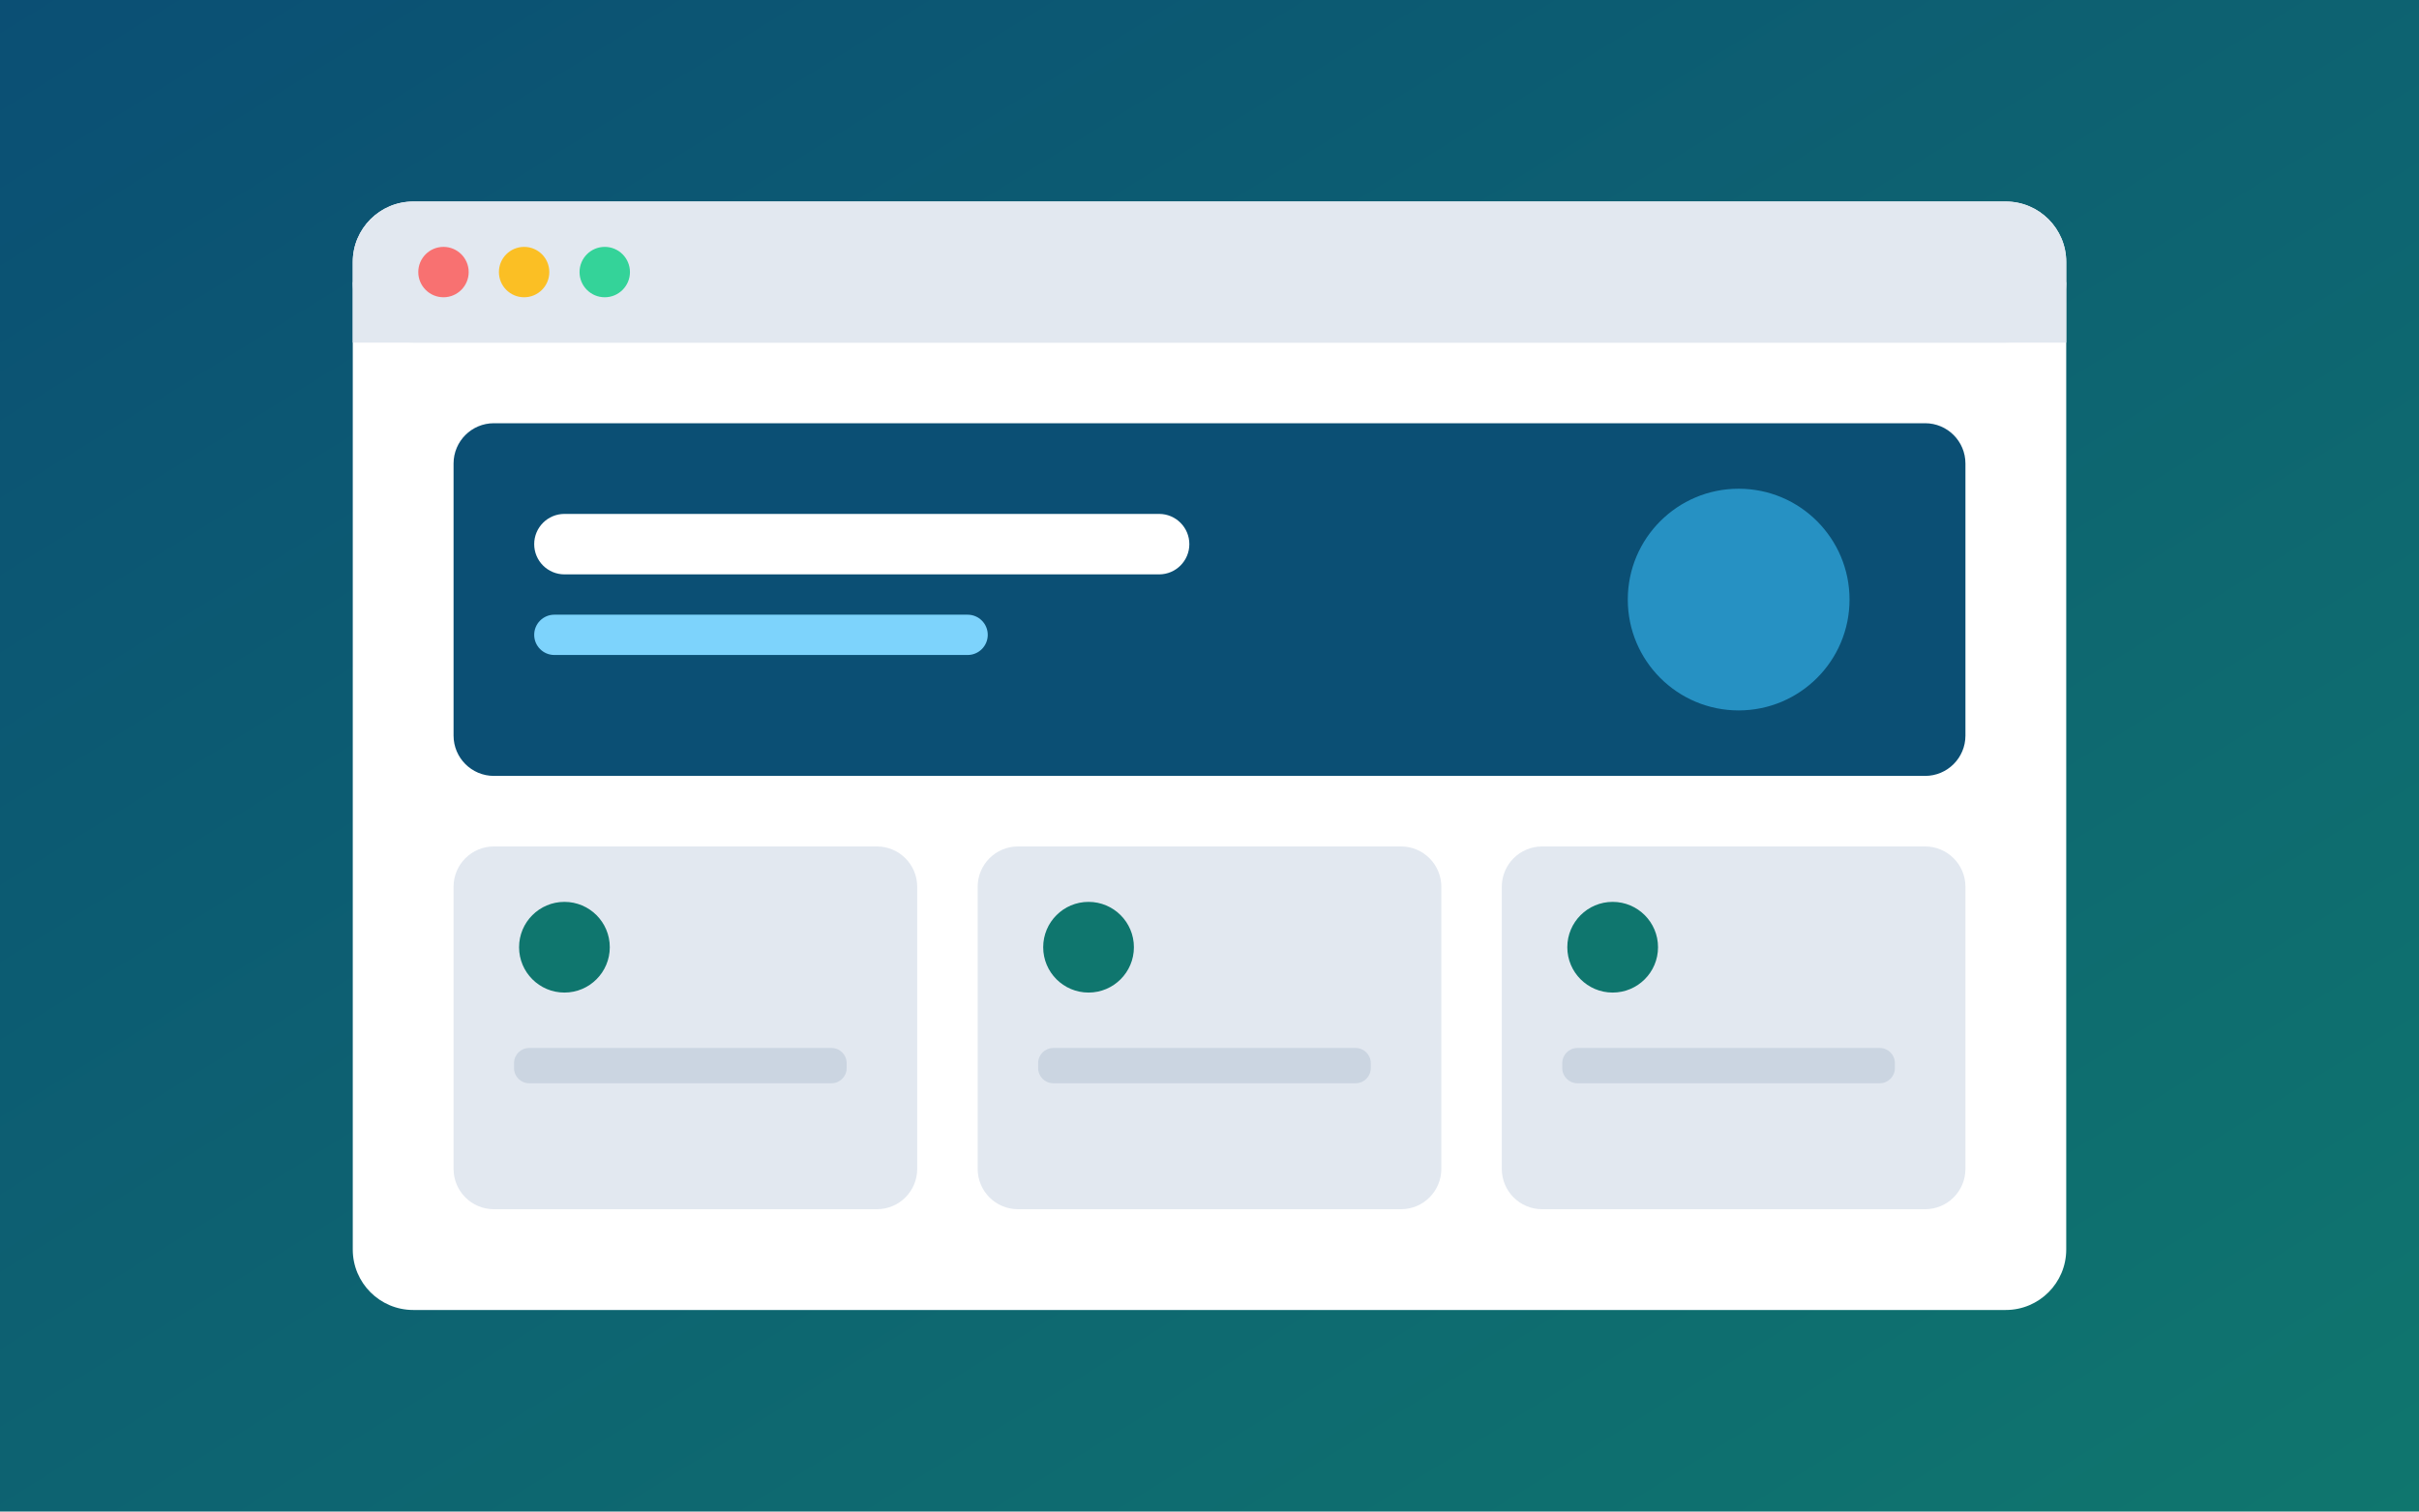
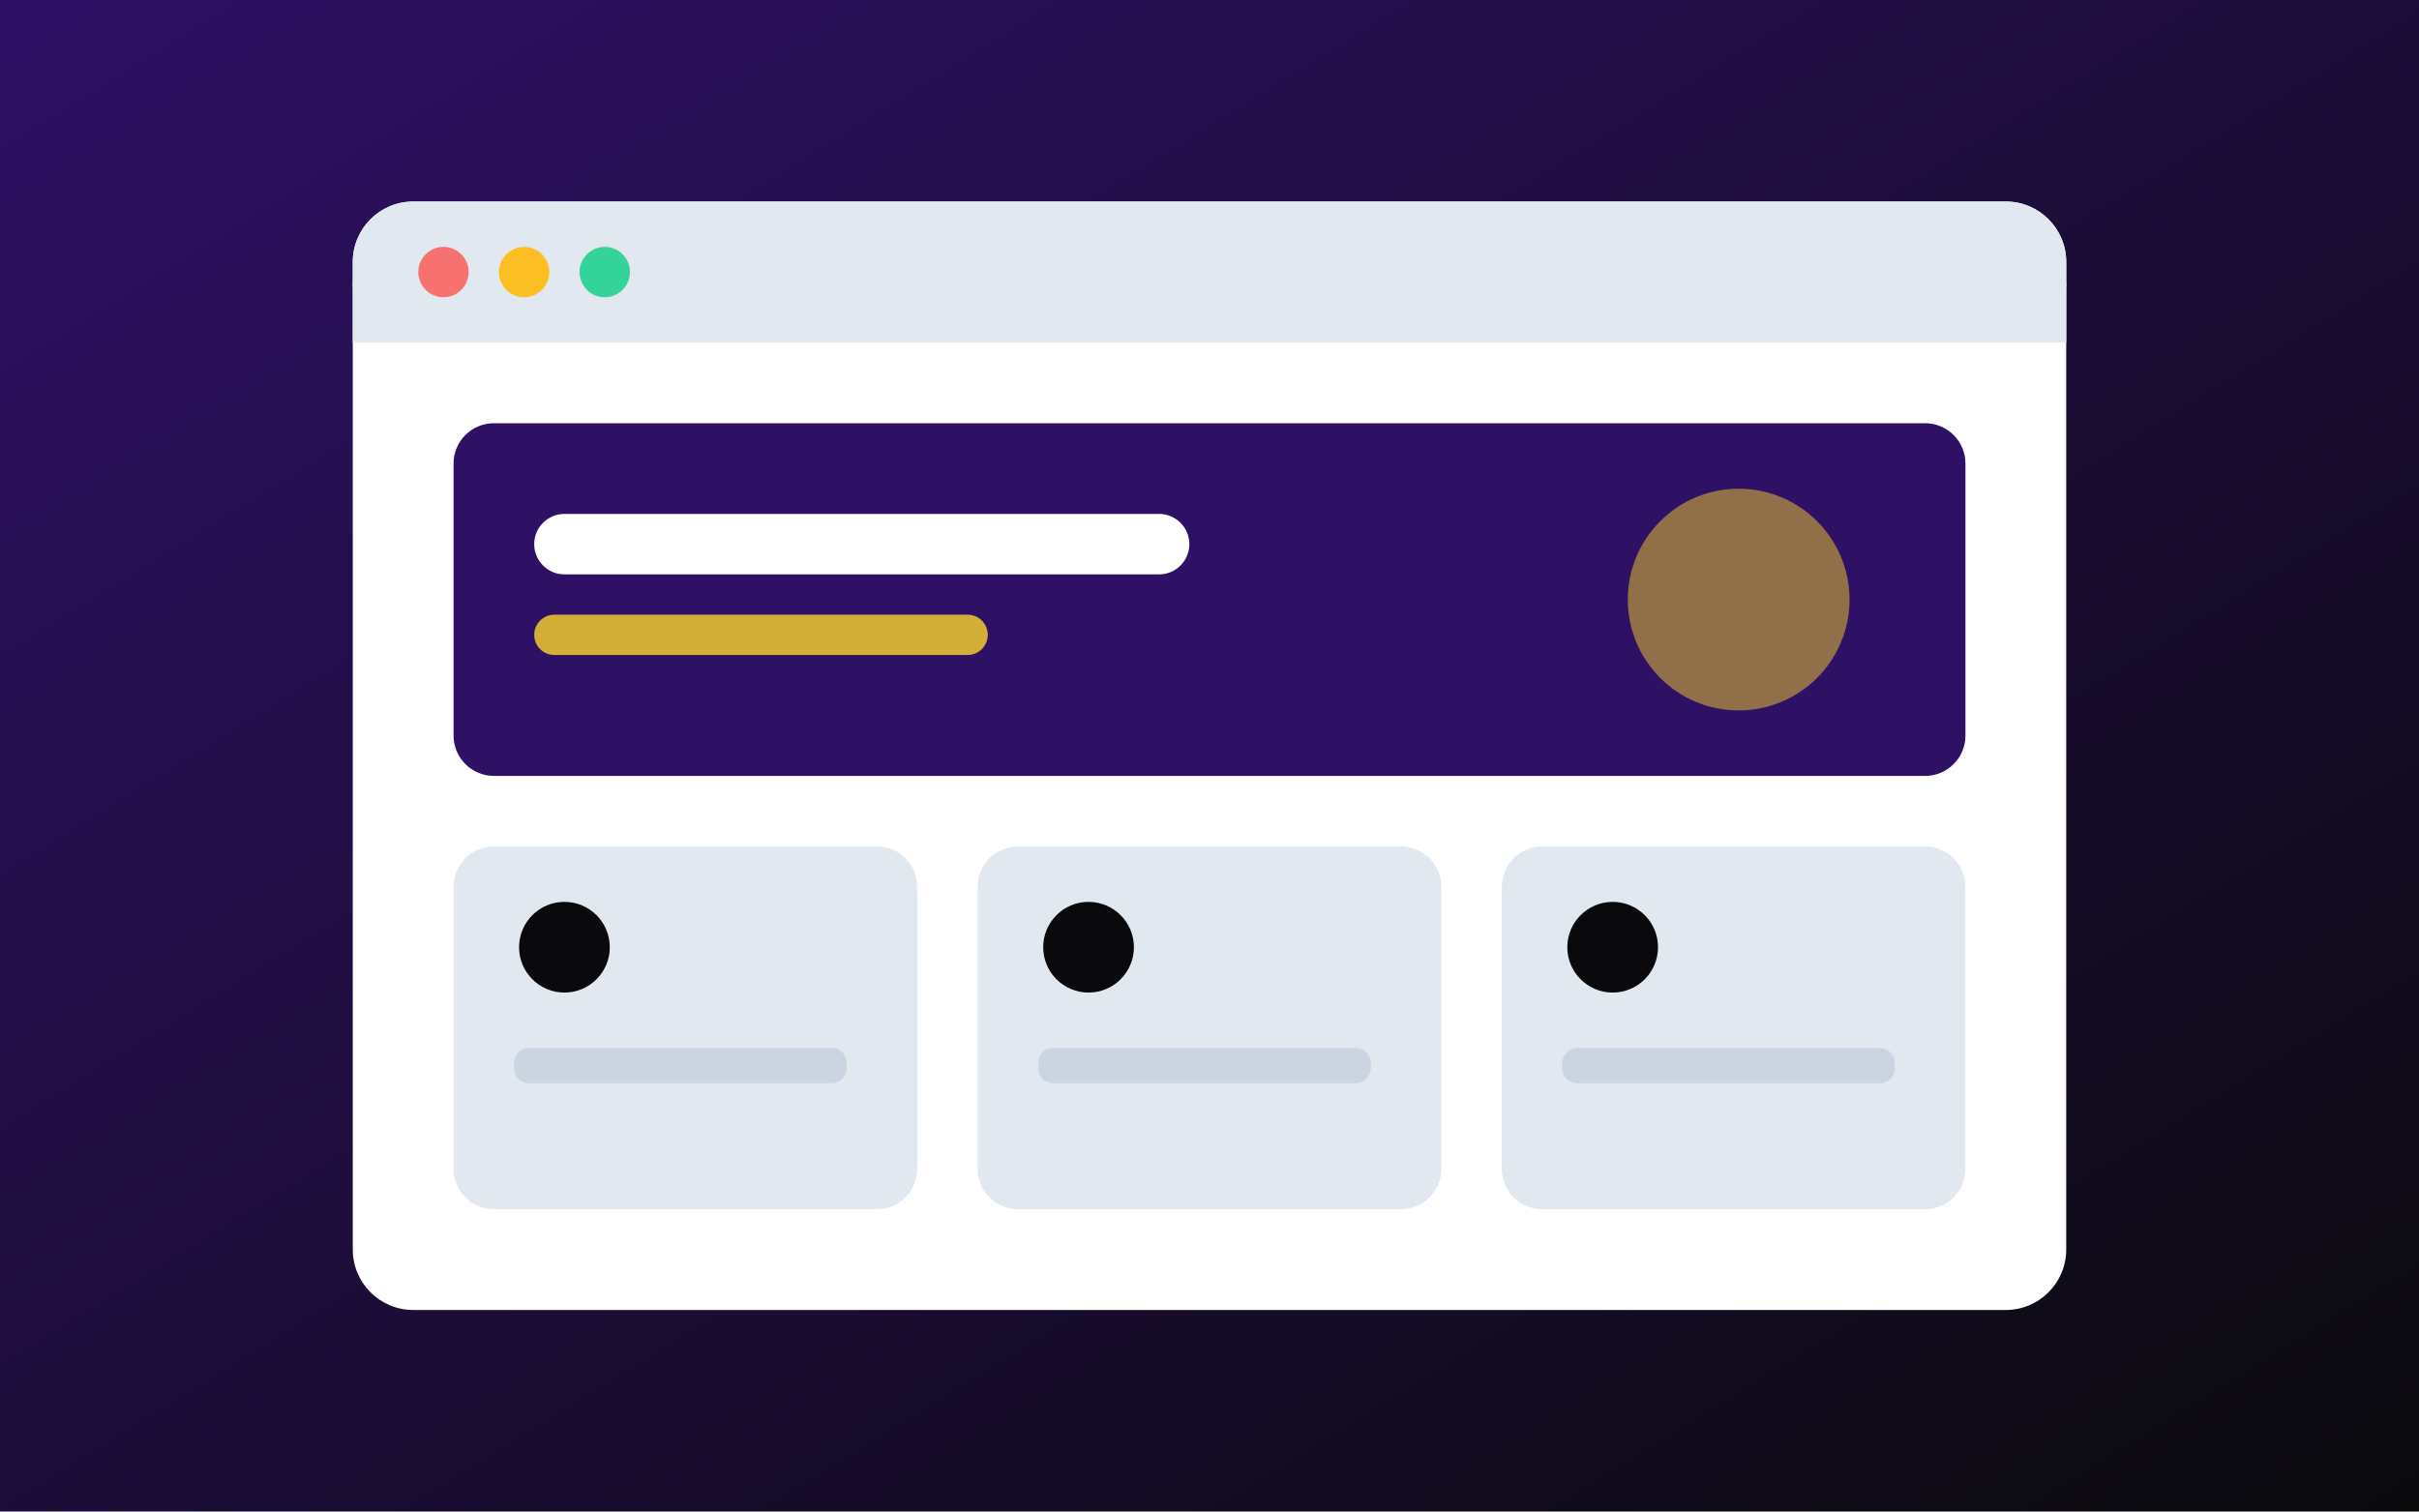
<svg xmlns="http://www.w3.org/2000/svg" viewBox="0 0 480 300">
  <defs>
    <linearGradient id="g" x1="0" y1="0" x2="1" y2="1">
-       <stop offset="0" stop-color="#0b4f74" />
-       <stop offset="1" stop-color="#0f766e" />
+       <stop offset="0" stop-color="#2e1065" />
+       <stop offset="1" stop-color="#0a0a0c" />
    </linearGradient>
  </defs>
  <rect width="480" height="300" fill="url(#g)" />
  <rect x="70" y="40" width="340" height="220" rx="12" fill="#fff" />
  <rect x="70" y="40" width="340" height="28" rx="12" fill="#e2e8f0" />
  <rect x="70" y="56" width="340" height="12" fill="#e2e8f0" />
  <g fill="#f87171">
    <circle cx="88" cy="54" r="5" />
  </g>
  <circle cx="104" cy="54" r="5" fill="#fbbf24" />
  <circle cx="120" cy="54" r="5" fill="#34d399" />
-   <rect x="90" y="84" width="300" height="70" rx="8" fill="#0b4f74" />
+   <rect x="90" y="84" width="300" height="70" rx="8" fill="#2e1065" />
  <rect x="106" y="102" width="130" height="12" rx="6" fill="#fff" />
-   <rect x="106" y="122" width="90" height="8" rx="4" fill="#7dd3fc" />
-   <circle cx="345" cy="119" r="22" fill="#38bdf8" opacity=".6" />
+   <rect x="106" y="122" width="90" height="8" rx="4" fill="#d4af37" />
+   <circle cx="345" cy="119" r="22" fill="#d4af37" opacity=".6" />
  <g fill="#e2e8f0">
    <rect x="90" y="168" width="92" height="72" rx="8" />
    <rect x="194" y="168" width="92" height="72" rx="8" />
    <rect x="298" y="168" width="92" height="72" rx="8" />
  </g>
-   <g fill="#0f766e">
+   <g fill="#0a0a0c">
    <circle cx="112" cy="188" r="9" />
    <circle cx="216" cy="188" r="9" />
    <circle cx="320" cy="188" r="9" />
  </g>
  <g fill="#cbd5e1">
    <rect x="102" y="208" width="66" height="7" rx="3" />
    <rect x="206" y="208" width="66" height="7" rx="3" />
    <rect x="310" y="208" width="66" height="7" rx="3" />
  </g>
</svg>
